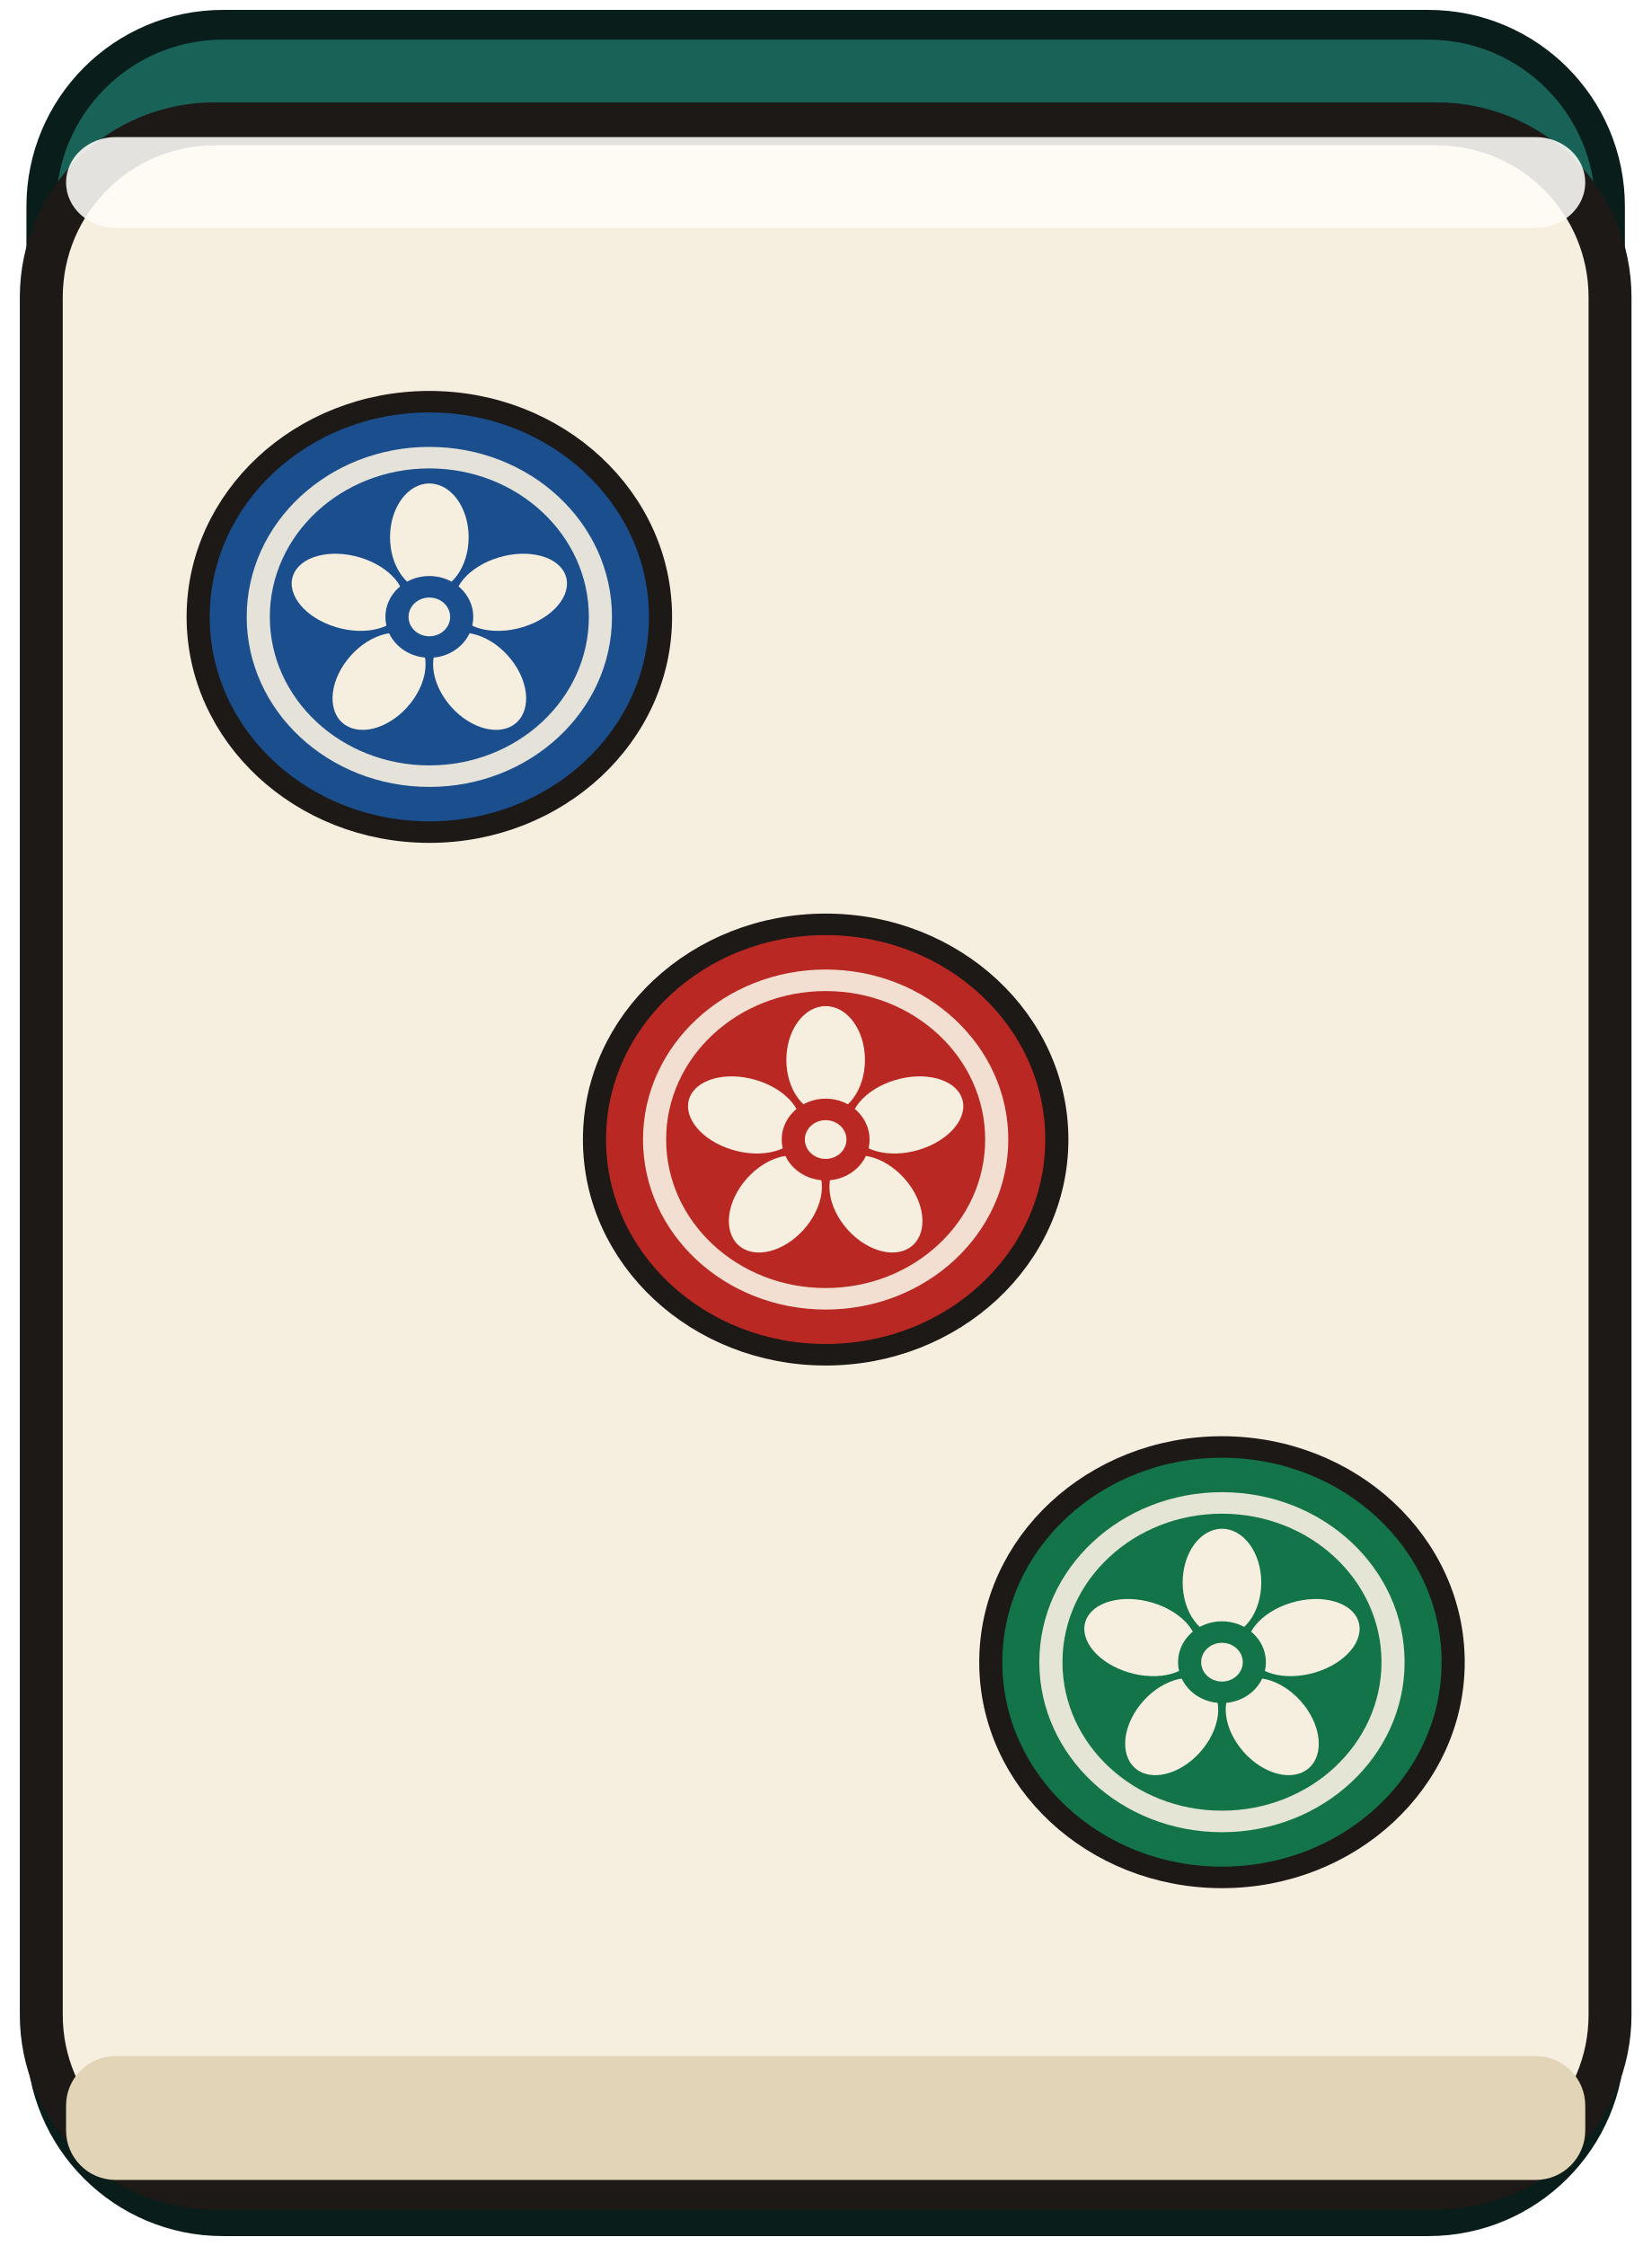
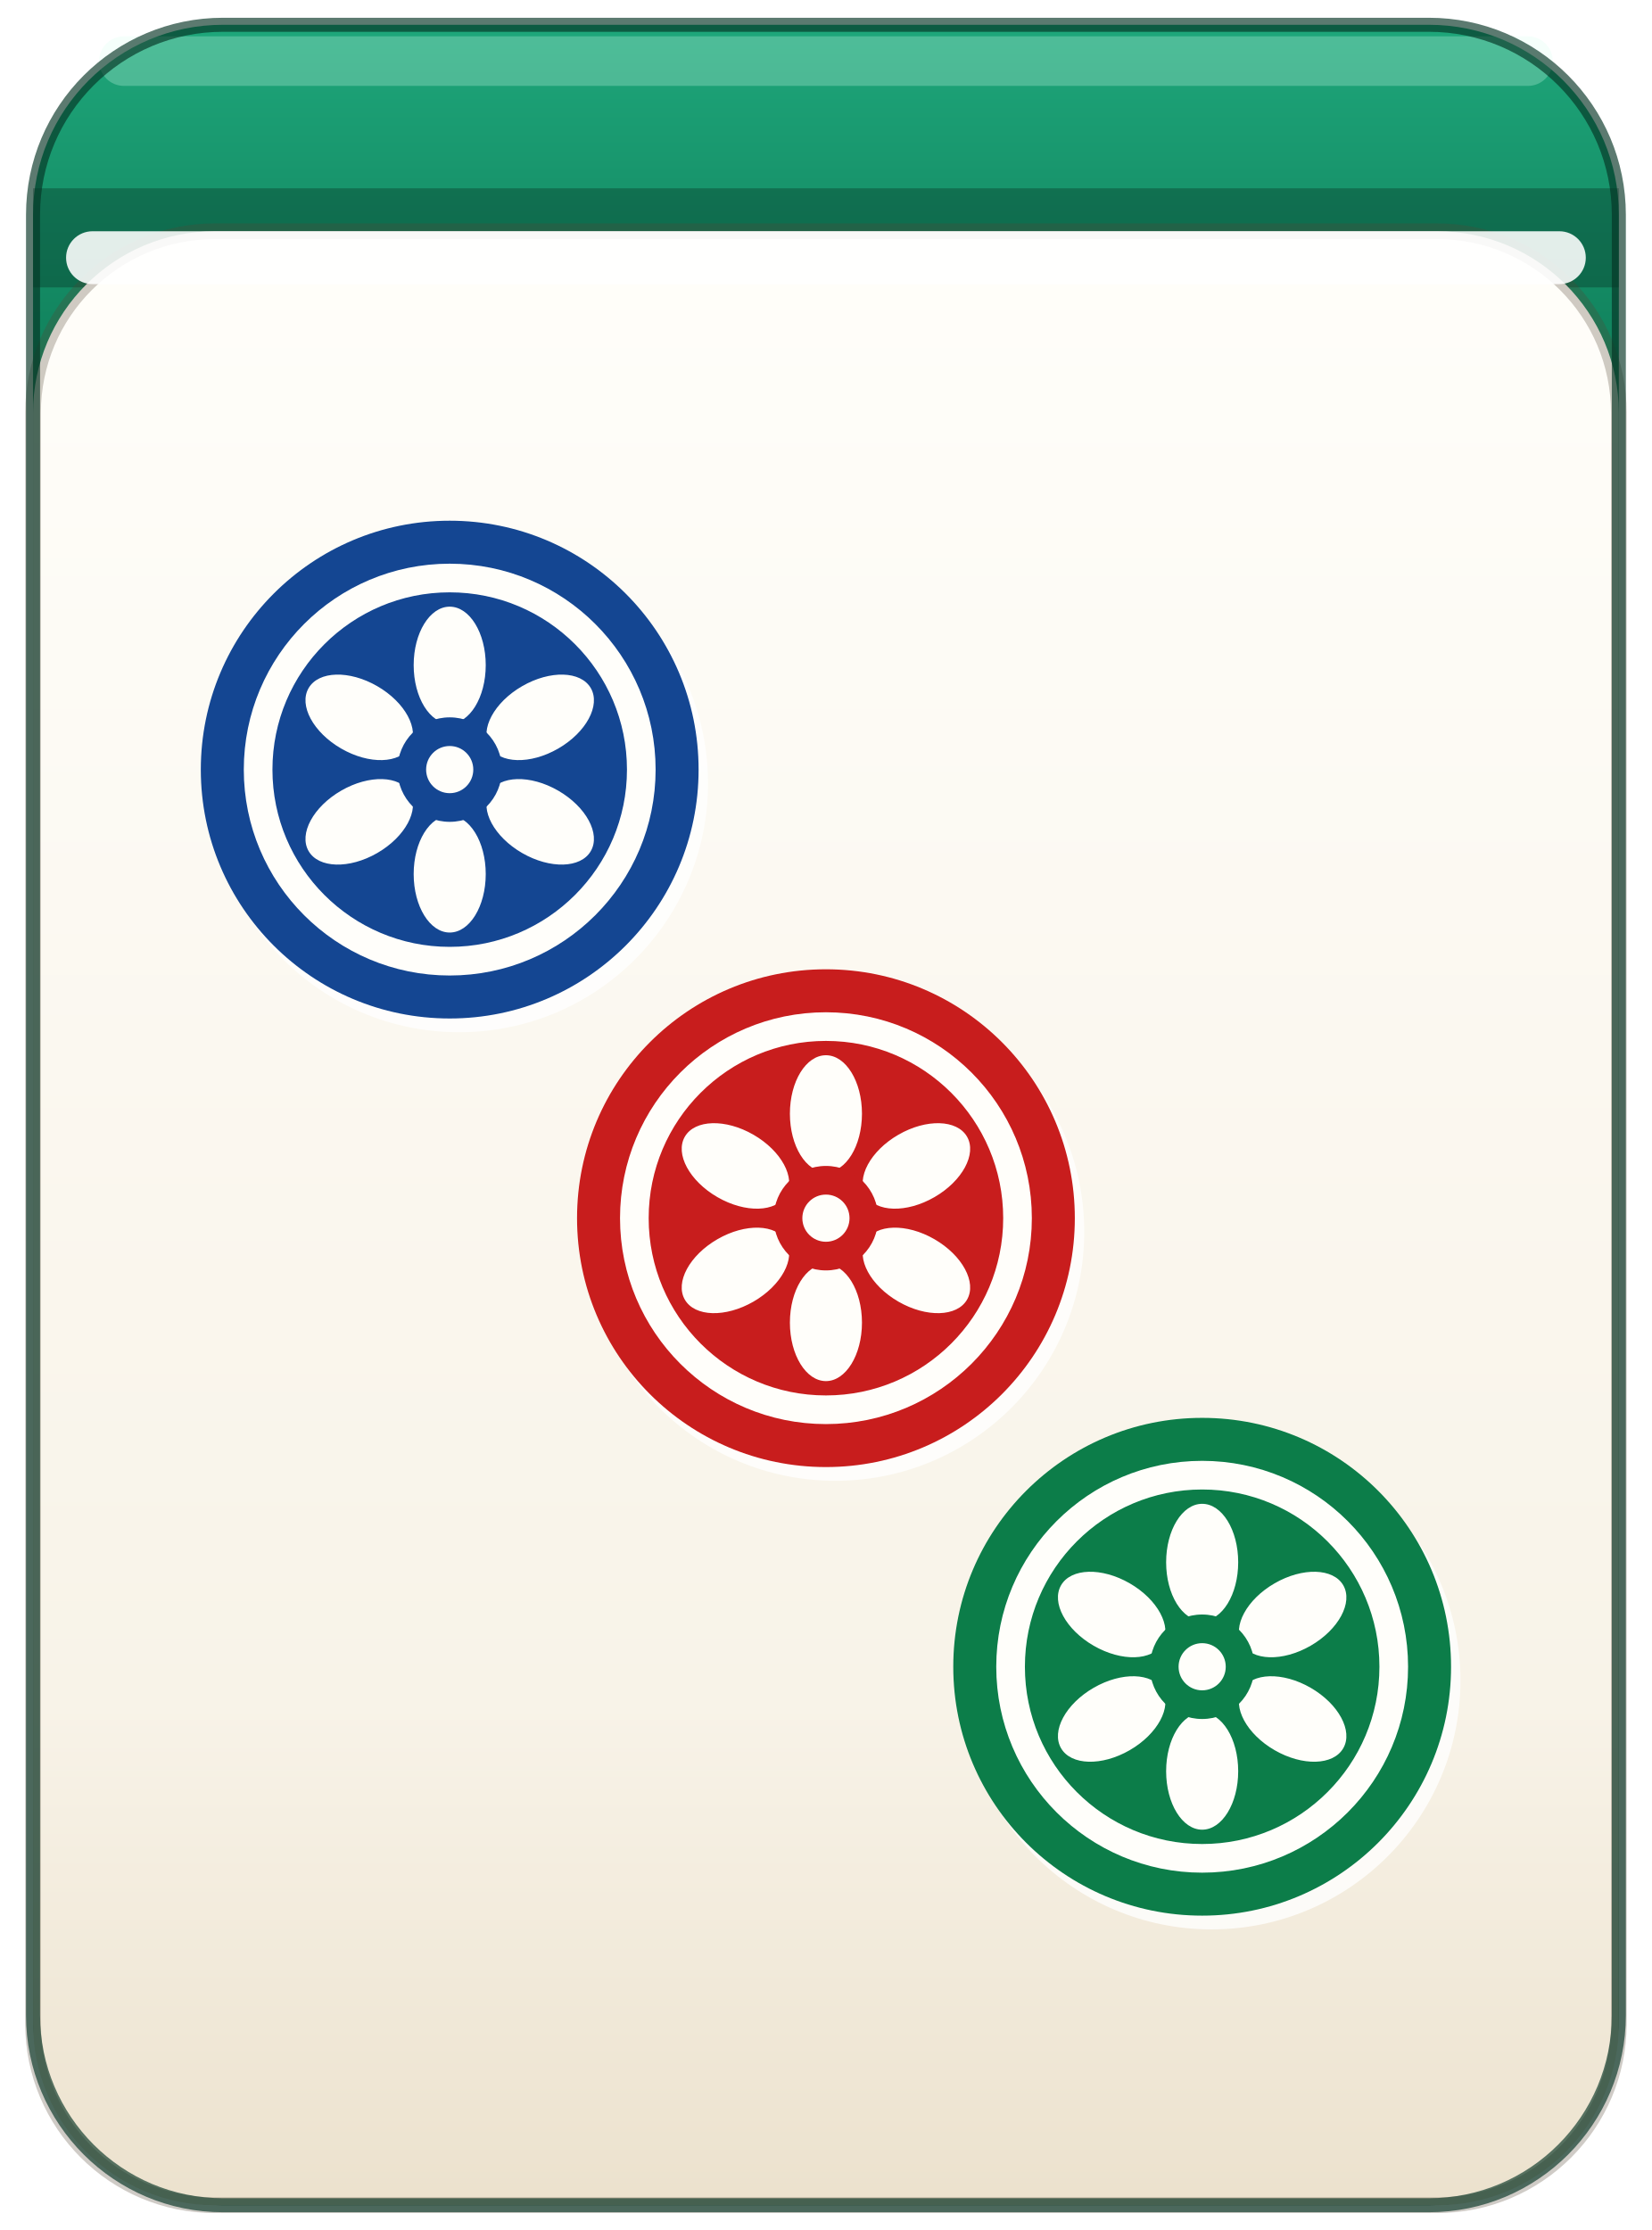
- <svg xmlns="http://www.w3.org/2000/svg" viewBox="0 0 100 136">
-   <rect x="2.5" y="1.5" width="95" height="133" rx="11" fill="#186258" stroke="#091D1B" stroke-width="1.8" />
-   <rect x="2.5" y="7.5" width="95" height="125" rx="10.5" fill="#F6EFE0" stroke="#1C1917" stroke-width="2.6" />
-   <rect x="4" y="8.3" width="92" height="5.5" rx="3" fill="#FFFDF8" opacity="0.88" />
-   <rect x="4" y="124.5" width="92" height="7.5" rx="3" fill="#E2D4B7" />
-   <g transform="translate(0 8.50) scale(1 0.9308)">
+ <svg xmlns="http://www.w3.org/2000/svg" viewBox="0 0 100 135">
+   <defs>
+     <linearGradient id="ivoryFaceGrad" x1="0" y1="0" x2="0" y2="1">
+       <stop offset="0%" stop-color="#FFFEFA" />
+       <stop offset="75%" stop-color="#F8F3E8" />
+       <stop offset="100%" stop-color="#ECE2CE" />
+     </linearGradient>
+     <linearGradient id="ivoryWallGrad" x1="0" y1="0" x2="0" y2="1">
+       <stop offset="0%" stop-color="#E7DBC5" />
+       <stop offset="100%" stop-color="#D3C2A3" />
+     </linearGradient>
+     <linearGradient id="jadeStandingGrad" x1="0" y1="0" x2="0" y2="1">
+       <stop offset="0%" stop-color="#1EA67A" />
+       <stop offset="18%" stop-color="#0E7A56" />
+       <stop offset="100%" stop-color="#074B34" />
+     </linearGradient>
+     <linearGradient id="jadeBackFaceGrad" x1="0" y1="0" x2="1" y2="1">
+       <stop offset="0%" stop-color="#1EA67A" />
+       <stop offset="50%" stop-color="#0E7A56" />
+       <stop offset="100%" stop-color="#074B34" />
+     </linearGradient>
+     <linearGradient id="jadeLipGrad" x1="0" y1="0" x2="0" y2="1">
+       <stop offset="0%" stop-color="#0E7A56" />
+       <stop offset="60%" stop-color="#074B34" />
+       <stop offset="100%" stop-color="#04291D" />
+     </linearGradient>
+   </defs>
+   <rect x="2" y="1.5" width="96" height="132" rx="11.5" fill="url(#jadeStandingGrad)" />
+   <rect x="6" y="2.2" width="88" height="3.0" rx="1.5" fill="rgba(216, 255, 240, 0.26)" />
+   <rect x="2" y="11.4" width="96" height="6" fill="rgba(4, 43, 30, 0.34)" />
+   <rect x="2" y="14" width="96" height="119.5" rx="11.0" fill="url(#ivoryFaceGrad)" stroke="rgba(82, 69, 53, 0.28)" stroke-width="0.95" />
+   <rect x="4" y="14" width="92" height="3.2" rx="1.6" fill="rgba(255, 255, 255, 0.88)" />
+   <rect x="2" y="1.5" width="96" height="132" rx="11.5" fill="none" stroke="rgba(5, 51, 36, 0.65)" stroke-width="0.85" />
+   <g transform="translate(6.20 24.69) scale(0.876)">
    <g>
-       <circle cx="26" cy="31" r="14" fill="#1B4E8D" stroke="#1C1917" stroke-width="1.4" />
-       <circle cx="26" cy="31" r="10.36" fill="none" stroke="#F6EFE0" stroke-width="1.40" opacity="0.92" />
-       <g transform="rotate(0 26 31)">
-         <ellipse cx="26" cy="25.82" rx="2.38" ry="3.50" fill="#F6EFE0" />
+       <circle cx="24.65" cy="25.95" r="17.20" fill="rgba(255, 255, 255, 0.78)" />
+       <circle cx="24" cy="25" r="17.20" fill="#144692" />
+       <circle cx="24" cy="25" r="13.24" fill="none" stroke="#FFFEFA" stroke-width="1.98" />
+       <g transform="rotate(0 24 25)">
+         <ellipse cx="24" cy="17.78" rx="2.49" ry="4.04" fill="#FFFEFA" />
      </g>
-       <g transform="rotate(72 26 31)">
-         <ellipse cx="26" cy="25.82" rx="2.38" ry="3.50" fill="#F6EFE0" />
+       <g transform="rotate(60 24 25)">
+         <ellipse cx="24" cy="17.78" rx="2.49" ry="4.04" fill="#FFFEFA" />
      </g>
-       <g transform="rotate(144 26 31)">
-         <ellipse cx="26" cy="25.82" rx="2.38" ry="3.50" fill="#F6EFE0" />
+       <g transform="rotate(120 24 25)">
+         <ellipse cx="24" cy="17.78" rx="2.49" ry="4.04" fill="#FFFEFA" />
      </g>
-       <g transform="rotate(216 26 31)">
-         <ellipse cx="26" cy="25.82" rx="2.38" ry="3.50" fill="#F6EFE0" />
+       <g transform="rotate(180 24 25)">
+         <ellipse cx="24" cy="17.78" rx="2.49" ry="4.04" fill="#FFFEFA" />
      </g>
-       <g transform="rotate(288 26 31)">
-         <ellipse cx="26" cy="25.82" rx="2.38" ry="3.50" fill="#F6EFE0" />
+       <g transform="rotate(240 24 25)">
+         <ellipse cx="24" cy="17.78" rx="2.49" ry="4.04" fill="#FFFEFA" />
      </g>
-       <circle cx="26" cy="31" r="2.66" fill="#1B4E8D" />
-       <circle cx="26" cy="31" r="1.26" fill="#F6EFE0" />
+       <g transform="rotate(300 24 25)">
+         <ellipse cx="24" cy="17.78" rx="2.49" ry="4.04" fill="#FFFEFA" />
+       </g>
+       <circle cx="24" cy="25" r="3.61" fill="#144692" />
+       <circle cx="24" cy="25" r="1.63" fill="#FFFEFA" />
    </g>
    <g>
-       <circle cx="50" cy="65" r="14" fill="#B92822" stroke="#1C1917" stroke-width="1.4" />
-       <circle cx="50" cy="65" r="10.36" fill="none" stroke="#F6EFE0" stroke-width="1.40" opacity="0.92" />
-       <g transform="rotate(0 50 65)">
-         <ellipse cx="50" cy="59.82" rx="2.38" ry="3.50" fill="#F6EFE0" />
+       <circle cx="50.65" cy="56.95" r="17.20" fill="rgba(255, 255, 255, 0.78)" />
+       <circle cx="50" cy="56" r="17.20" fill="#C81D1D" />
+       <circle cx="50" cy="56" r="13.24" fill="none" stroke="#FFFEFA" stroke-width="1.98" />
+       <g transform="rotate(0 50 56)">
+         <ellipse cx="50" cy="48.78" rx="2.49" ry="4.04" fill="#FFFEFA" />
      </g>
-       <g transform="rotate(72 50 65)">
-         <ellipse cx="50" cy="59.82" rx="2.38" ry="3.50" fill="#F6EFE0" />
+       <g transform="rotate(60 50 56)">
+         <ellipse cx="50" cy="48.78" rx="2.49" ry="4.04" fill="#FFFEFA" />
      </g>
-       <g transform="rotate(144 50 65)">
-         <ellipse cx="50" cy="59.82" rx="2.38" ry="3.50" fill="#F6EFE0" />
+       <g transform="rotate(120 50 56)">
+         <ellipse cx="50" cy="48.78" rx="2.49" ry="4.04" fill="#FFFEFA" />
      </g>
-       <g transform="rotate(216 50 65)">
-         <ellipse cx="50" cy="59.82" rx="2.38" ry="3.50" fill="#F6EFE0" />
+       <g transform="rotate(180 50 56)">
+         <ellipse cx="50" cy="48.78" rx="2.49" ry="4.04" fill="#FFFEFA" />
      </g>
-       <g transform="rotate(288 50 65)">
-         <ellipse cx="50" cy="59.82" rx="2.38" ry="3.50" fill="#F6EFE0" />
+       <g transform="rotate(240 50 56)">
+         <ellipse cx="50" cy="48.78" rx="2.49" ry="4.04" fill="#FFFEFA" />
      </g>
-       <circle cx="50" cy="65" r="2.66" fill="#B92822" />
-       <circle cx="50" cy="65" r="1.26" fill="#F6EFE0" />
+       <g transform="rotate(300 50 56)">
+         <ellipse cx="50" cy="48.78" rx="2.49" ry="4.04" fill="#FFFEFA" />
+       </g>
+       <circle cx="50" cy="56" r="3.61" fill="#C81D1D" />
+       <circle cx="50" cy="56" r="1.63" fill="#FFFEFA" />
    </g>
    <g>
-       <circle cx="74" cy="99" r="14" fill="#137449" stroke="#1C1917" stroke-width="1.4" />
-       <circle cx="74" cy="99" r="10.36" fill="none" stroke="#F6EFE0" stroke-width="1.40" opacity="0.92" />
-       <g transform="rotate(0 74 99)">
-         <ellipse cx="74" cy="93.82" rx="2.38" ry="3.50" fill="#F6EFE0" />
+       <circle cx="76.65" cy="87.95" r="17.20" fill="rgba(255, 255, 255, 0.78)" />
+       <circle cx="76" cy="87" r="17.20" fill="#0C7D49" />
+       <circle cx="76" cy="87" r="13.24" fill="none" stroke="#FFFEFA" stroke-width="1.98" />
+       <g transform="rotate(0 76 87)">
+         <ellipse cx="76" cy="79.78" rx="2.49" ry="4.04" fill="#FFFEFA" />
      </g>
-       <g transform="rotate(72 74 99)">
-         <ellipse cx="74" cy="93.82" rx="2.38" ry="3.50" fill="#F6EFE0" />
+       <g transform="rotate(60 76 87)">
+         <ellipse cx="76" cy="79.78" rx="2.49" ry="4.04" fill="#FFFEFA" />
      </g>
-       <g transform="rotate(144 74 99)">
-         <ellipse cx="74" cy="93.82" rx="2.38" ry="3.50" fill="#F6EFE0" />
+       <g transform="rotate(120 76 87)">
+         <ellipse cx="76" cy="79.78" rx="2.49" ry="4.04" fill="#FFFEFA" />
      </g>
-       <g transform="rotate(216 74 99)">
-         <ellipse cx="74" cy="93.82" rx="2.38" ry="3.50" fill="#F6EFE0" />
+       <g transform="rotate(180 76 87)">
+         <ellipse cx="76" cy="79.78" rx="2.49" ry="4.04" fill="#FFFEFA" />
      </g>
-       <g transform="rotate(288 74 99)">
-         <ellipse cx="74" cy="93.82" rx="2.38" ry="3.50" fill="#F6EFE0" />
+       <g transform="rotate(240 76 87)">
+         <ellipse cx="76" cy="79.78" rx="2.49" ry="4.04" fill="#FFFEFA" />
      </g>
-       <circle cx="74" cy="99" r="2.66" fill="#137449" />
-       <circle cx="74" cy="99" r="1.26" fill="#F6EFE0" />
+       <g transform="rotate(300 76 87)">
+         <ellipse cx="76" cy="79.78" rx="2.49" ry="4.04" fill="#FFFEFA" />
+       </g>
+       <circle cx="76" cy="87" r="3.61" fill="#0C7D49" />
+       <circle cx="76" cy="87" r="1.63" fill="#FFFEFA" />
    </g>
  </g>
</svg>
